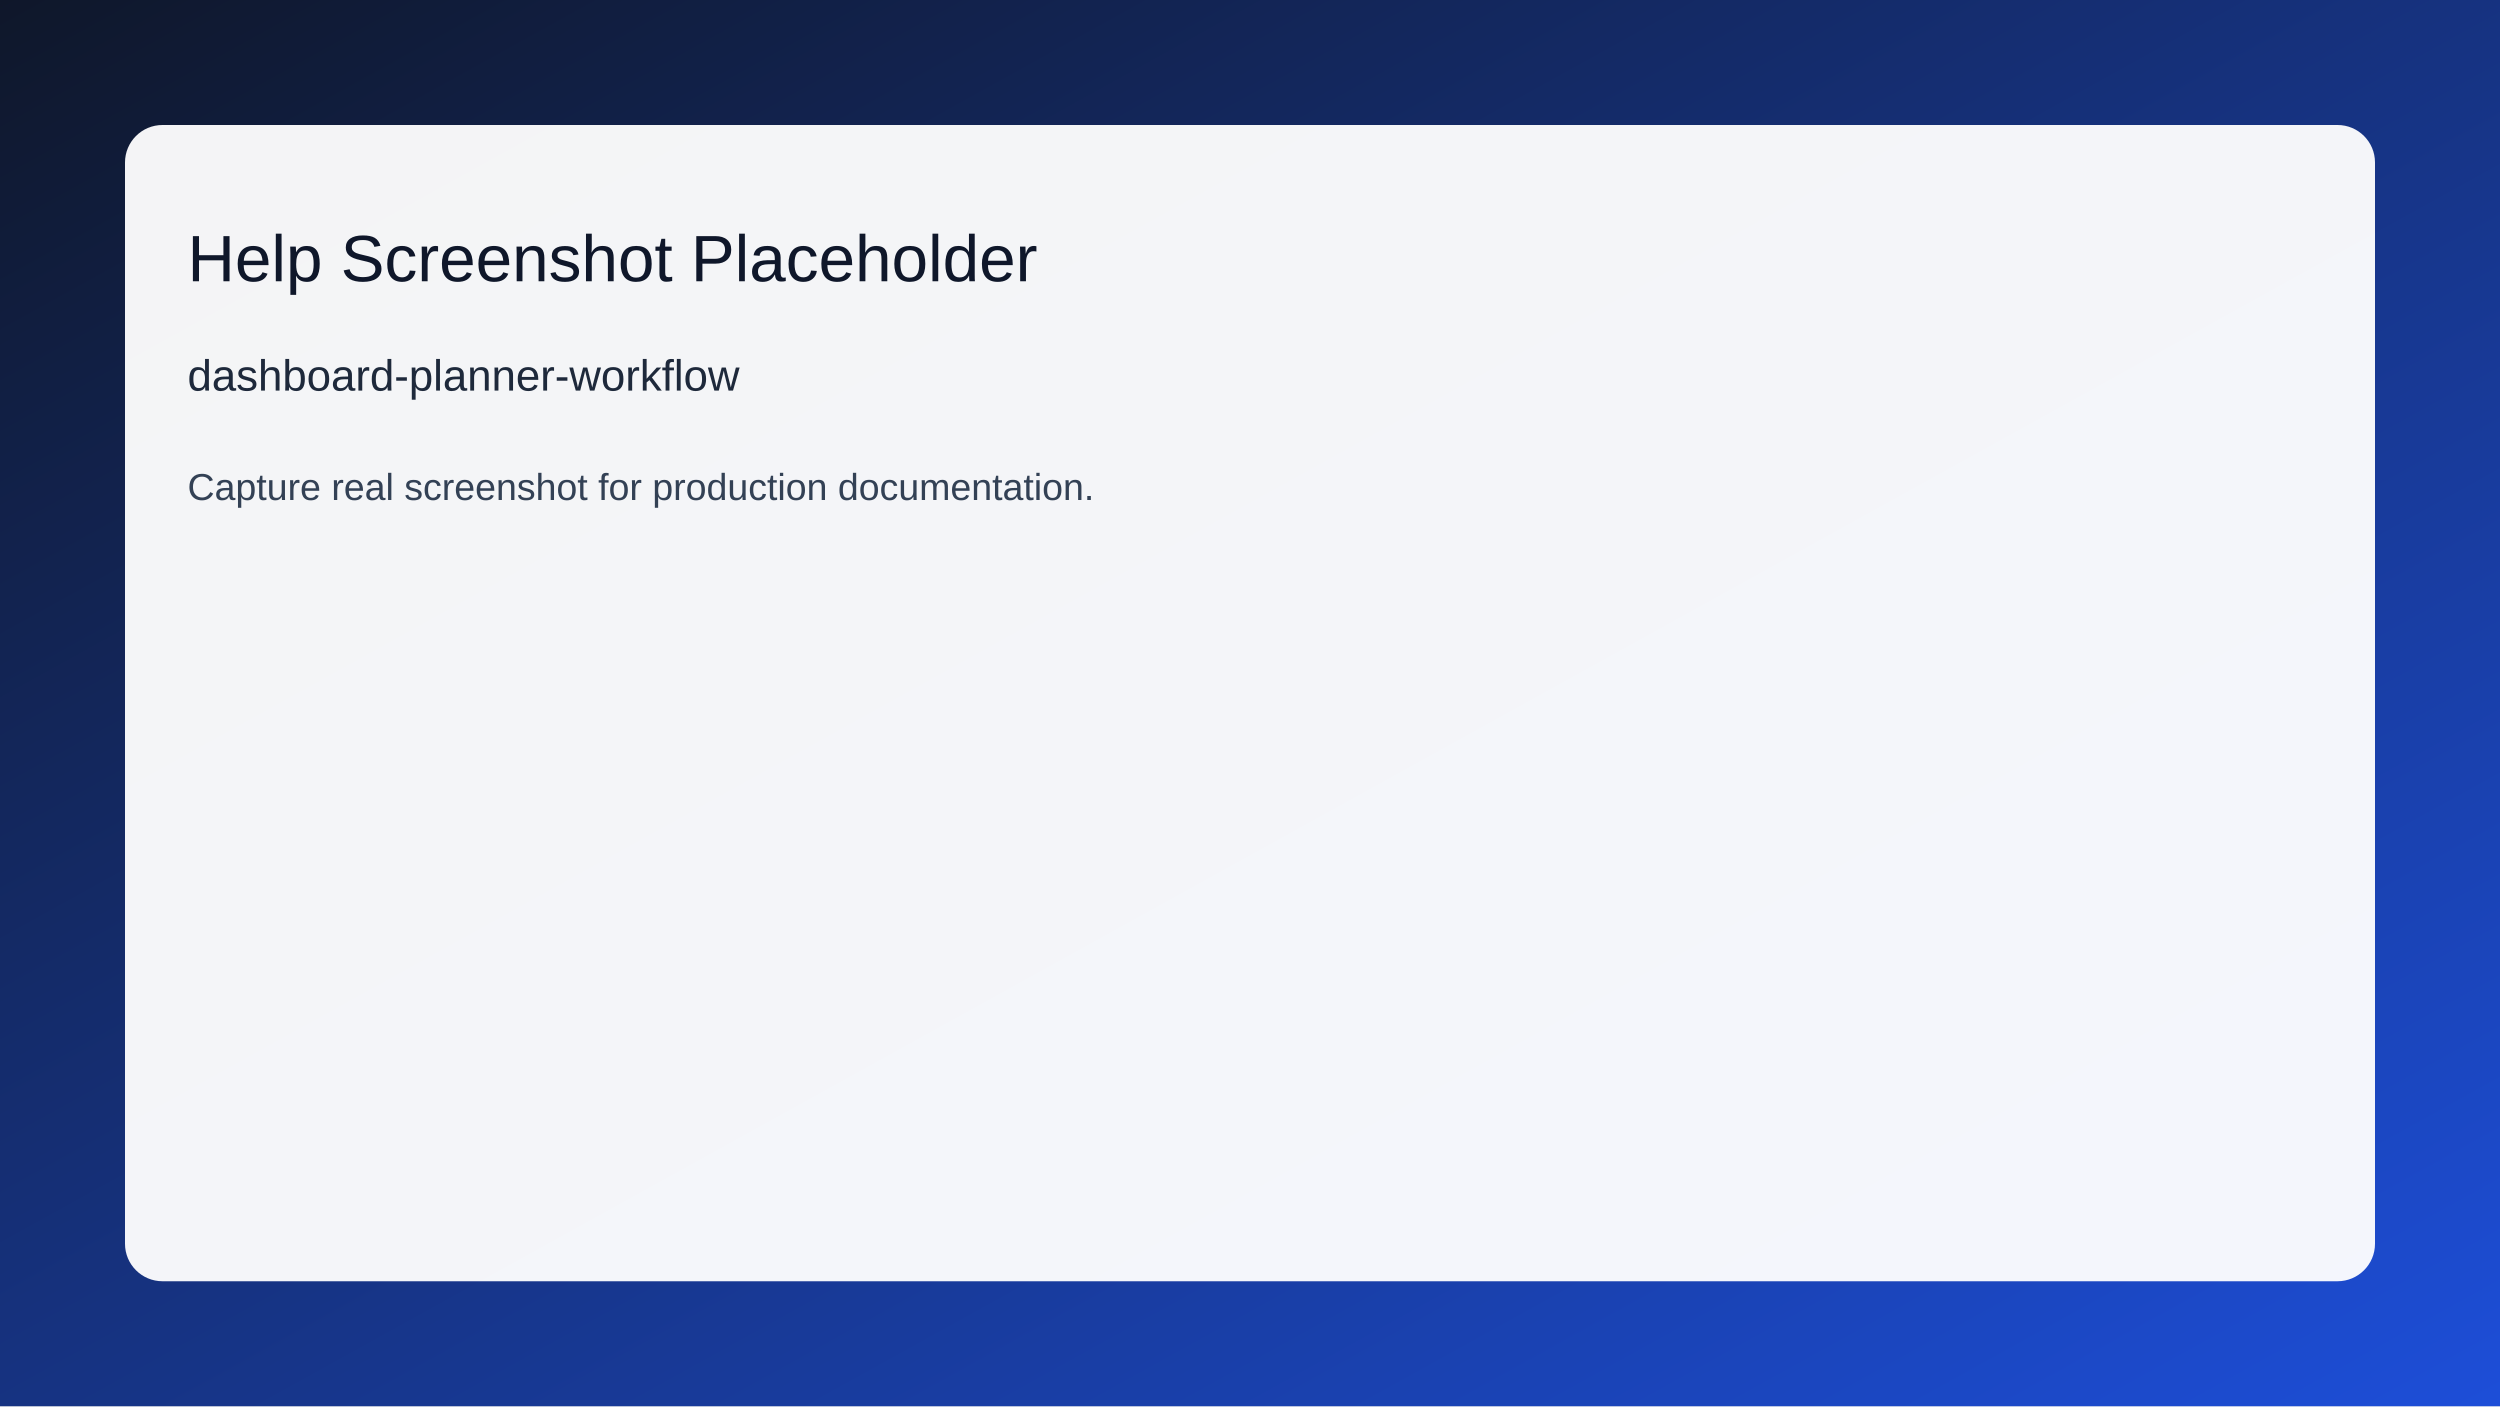
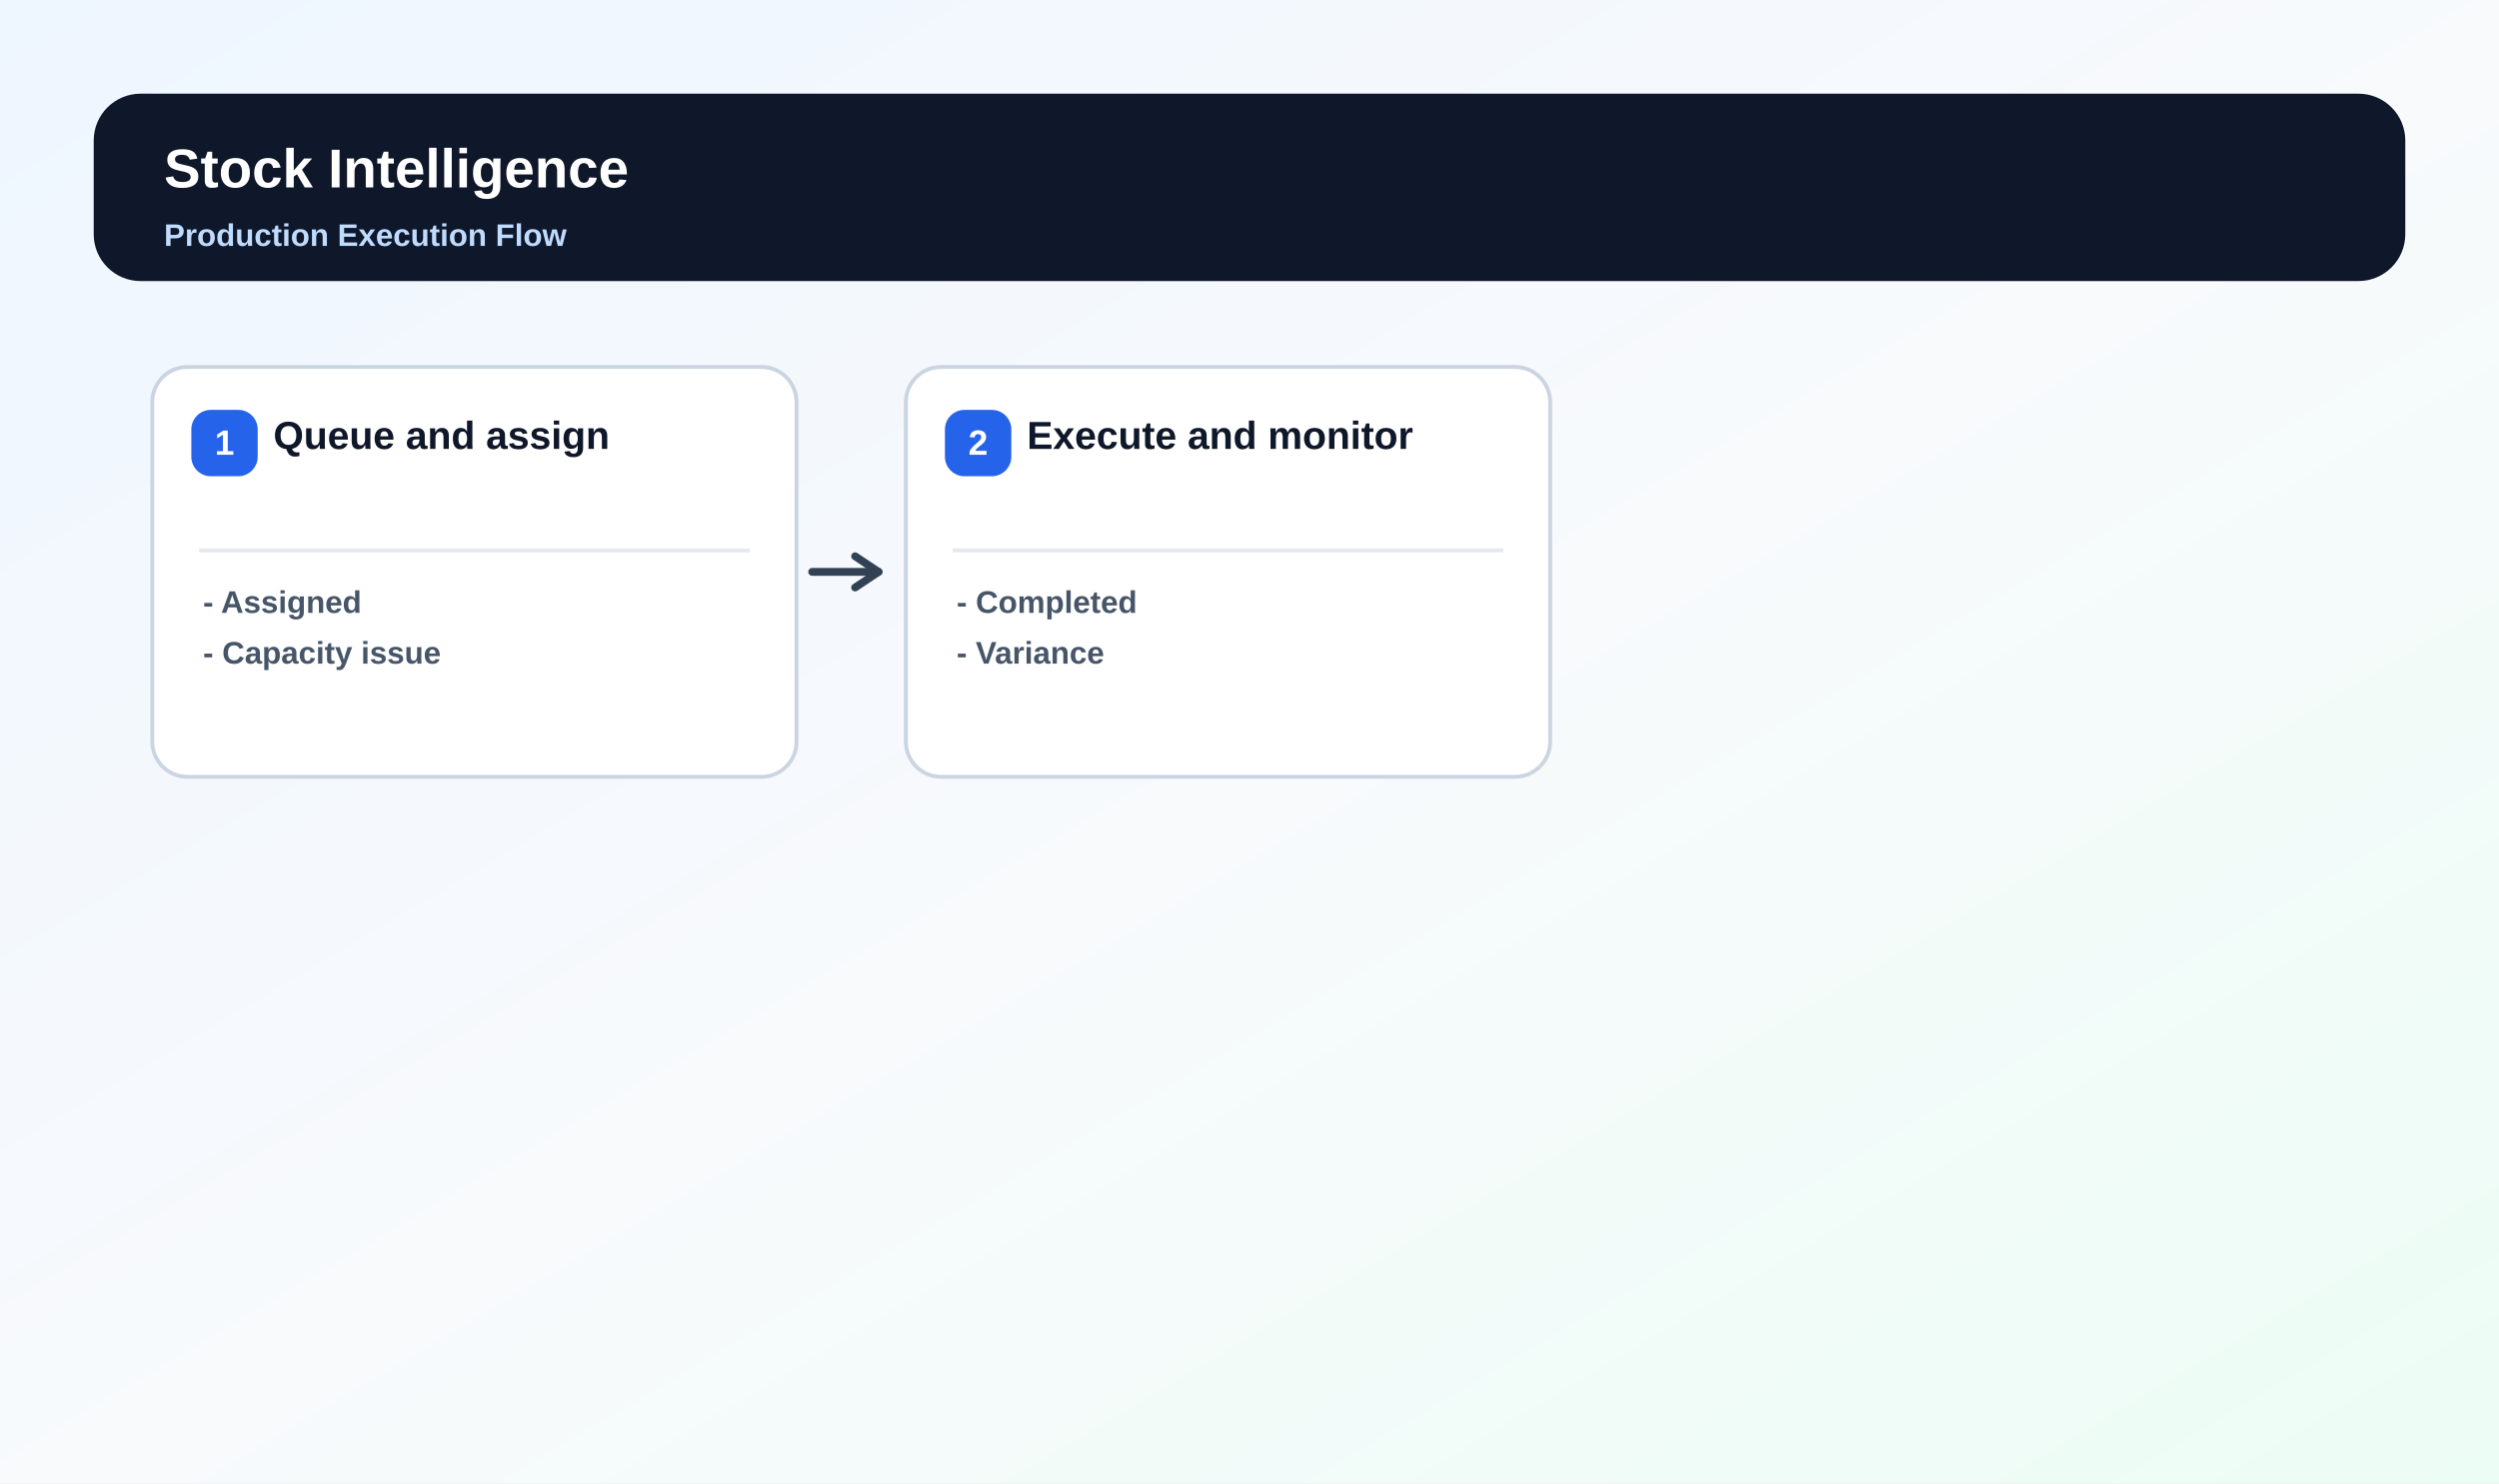
- <svg xmlns="http://www.w3.org/2000/svg" width="1600" height="900" viewBox="0 0 1600 900">
+ <svg xmlns="http://www.w3.org/2000/svg" width="1280" height="760" viewBox="0 0 1280 760" role="img" aria-label="Stock Intelligence workflow">
  <defs>
-     <linearGradient id="g" x1="0" y1="0" x2="1" y2="1">
-       <stop offset="0%" stop-color="#0f172a" />
-       <stop offset="100%" stop-color="#1d4ed8" />
+     <linearGradient id="bg" x1="0" y1="0" x2="1" y2="1">
+       <stop offset="0%" stop-color="#eef6ff" />
+       <stop offset="52%" stop-color="#f8fafc" />
+       <stop offset="100%" stop-color="#ecfdf5" />
    </linearGradient>
  </defs>
-   <rect width="1600" height="900" fill="url(#g)" />
-   <rect x="80" y="80" width="1440" height="740" rx="24" fill="#ffffff" opacity="0.95" />
-   <text x="120" y="180" font-family="Arial, sans-serif" font-size="42" fill="#0f172a">Help Screenshot Placeholder</text>
-   <text x="120" y="250" font-family="Arial, sans-serif" font-size="28" fill="#1e293b">dashboard-planner-workflow</text>
-   <text x="120" y="320" font-family="Arial, sans-serif" font-size="24" fill="#334155">Capture real screenshot for production documentation.</text>
+   <rect width="1280" height="760" fill="url(#bg)" />
+   <rect x="48" y="48" width="1184" height="96" rx="24" fill="#0f172a" />
+   <text x="84" y="96" font-family="Arial, sans-serif" font-size="28" font-weight="800" fill="#ffffff">Stock Intelligence</text>
+   <text x="84" y="126" font-family="Arial, sans-serif" font-size="16" font-weight="700" fill="#bfdbfe">Production Execution Flow</text>
+   <line x1="416" y1="293" x2="450" y2="293" stroke="#334155" stroke-width="4" stroke-linecap="round" />
+   <path d="M 438 285 L 450 293 L 438 301" fill="none" stroke="#334155" stroke-width="4" stroke-linecap="round" stroke-linejoin="round" />
+   <rect x="78" y="188" width="330" height="210" rx="18" fill="#ffffff" stroke="#cbd5e1" stroke-width="2" />
+   <rect x="98" y="210" width="34" height="34" rx="10" fill="#2563eb" />
+   <text x="115" y="233" text-anchor="middle" font-family="Arial, sans-serif" font-size="18" font-weight="800" fill="#ffffff">1</text>
+   <text x="140" y="230" font-family="Arial, sans-serif" font-size="20" font-weight="700" fill="#0f172a">Queue and assign</text>
+   <line x1="102" y1="282" x2="384" y2="282" stroke="#e2e8f0" stroke-width="2" />
+   <text x="104" y="314" font-family="Arial, sans-serif" font-size="16" font-weight="600" fill="#475569">- Assigned</text>
+   <text x="104" y="340" font-family="Arial, sans-serif" font-size="16" font-weight="600" fill="#475569">- Capacity issue</text>
+   <rect x="464" y="188" width="330" height="210" rx="18" fill="#ffffff" stroke="#cbd5e1" stroke-width="2" />
+   <rect x="484" y="210" width="34" height="34" rx="10" fill="#2563eb" />
+   <text x="501" y="233" text-anchor="middle" font-family="Arial, sans-serif" font-size="18" font-weight="800" fill="#ffffff">2</text>
+   <text x="526" y="230" font-family="Arial, sans-serif" font-size="20" font-weight="700" fill="#0f172a">Execute and monitor</text>
+   <line x1="488" y1="282" x2="770" y2="282" stroke="#e2e8f0" stroke-width="2" />
+   <text x="490" y="314" font-family="Arial, sans-serif" font-size="16" font-weight="600" fill="#475569">- Completed</text>
+   <text x="490" y="340" font-family="Arial, sans-serif" font-size="16" font-weight="600" fill="#475569">- Variance</text>
</svg>
